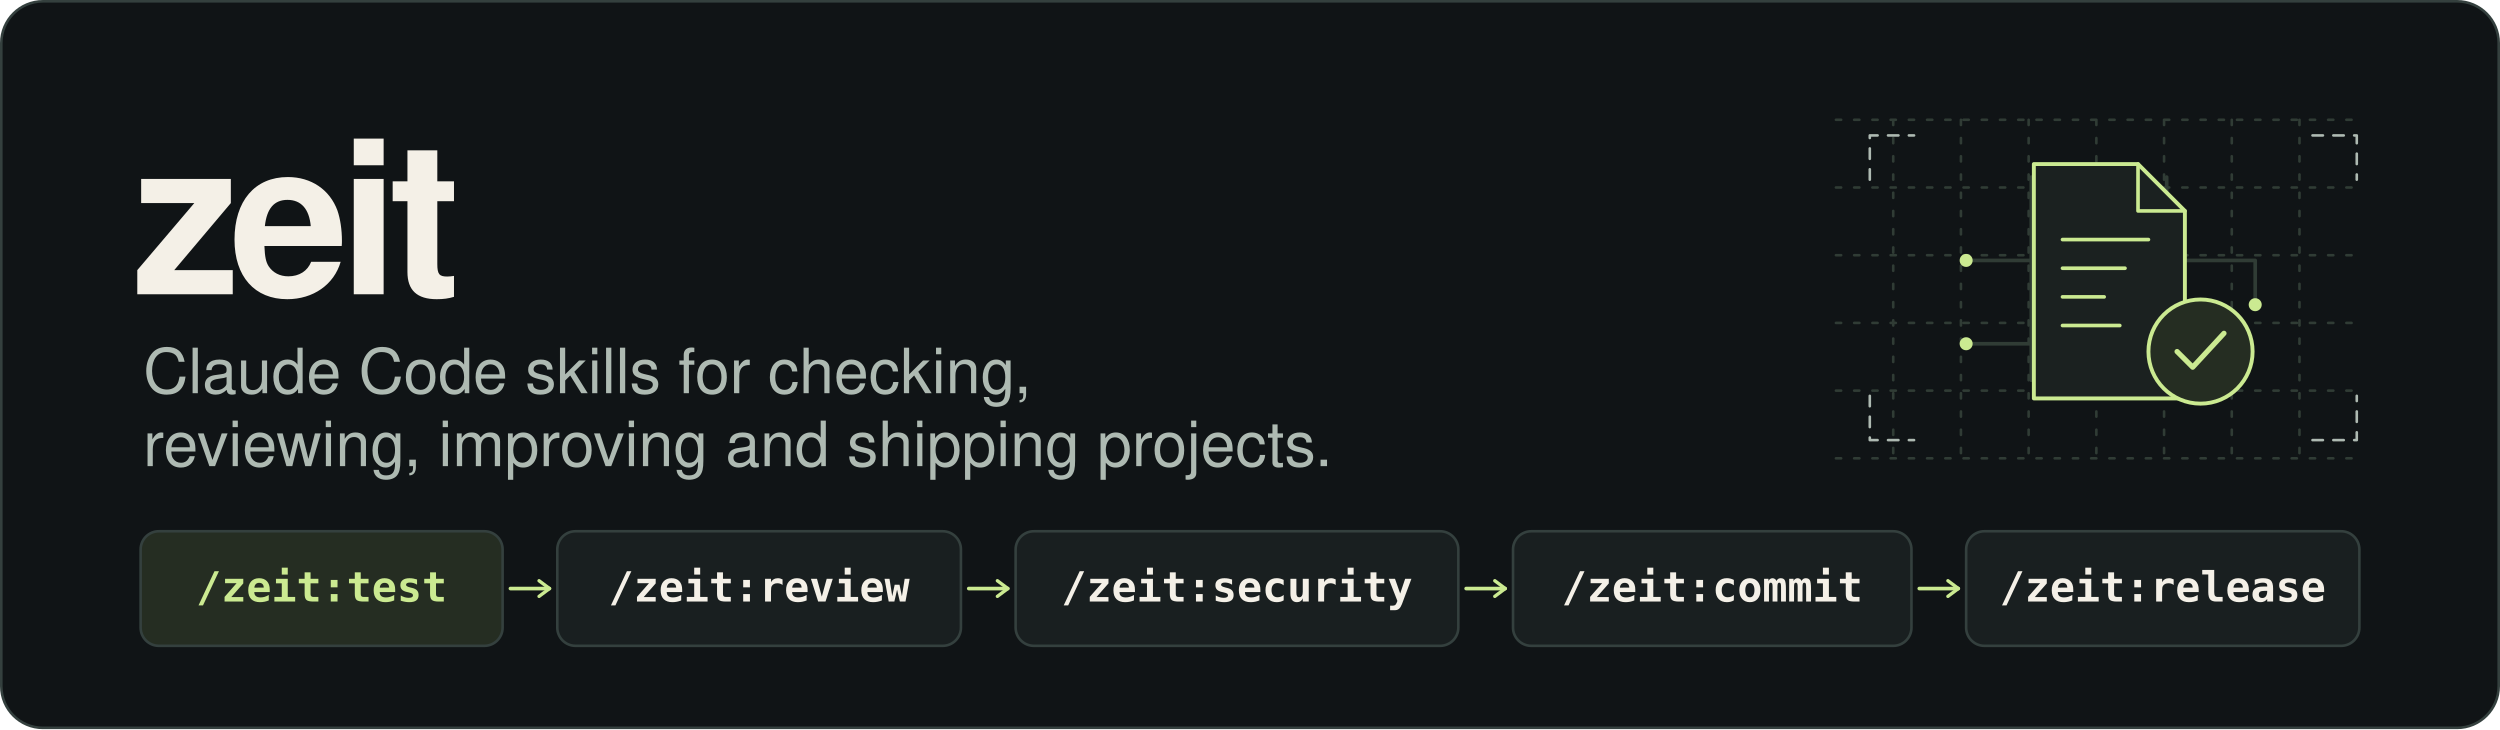
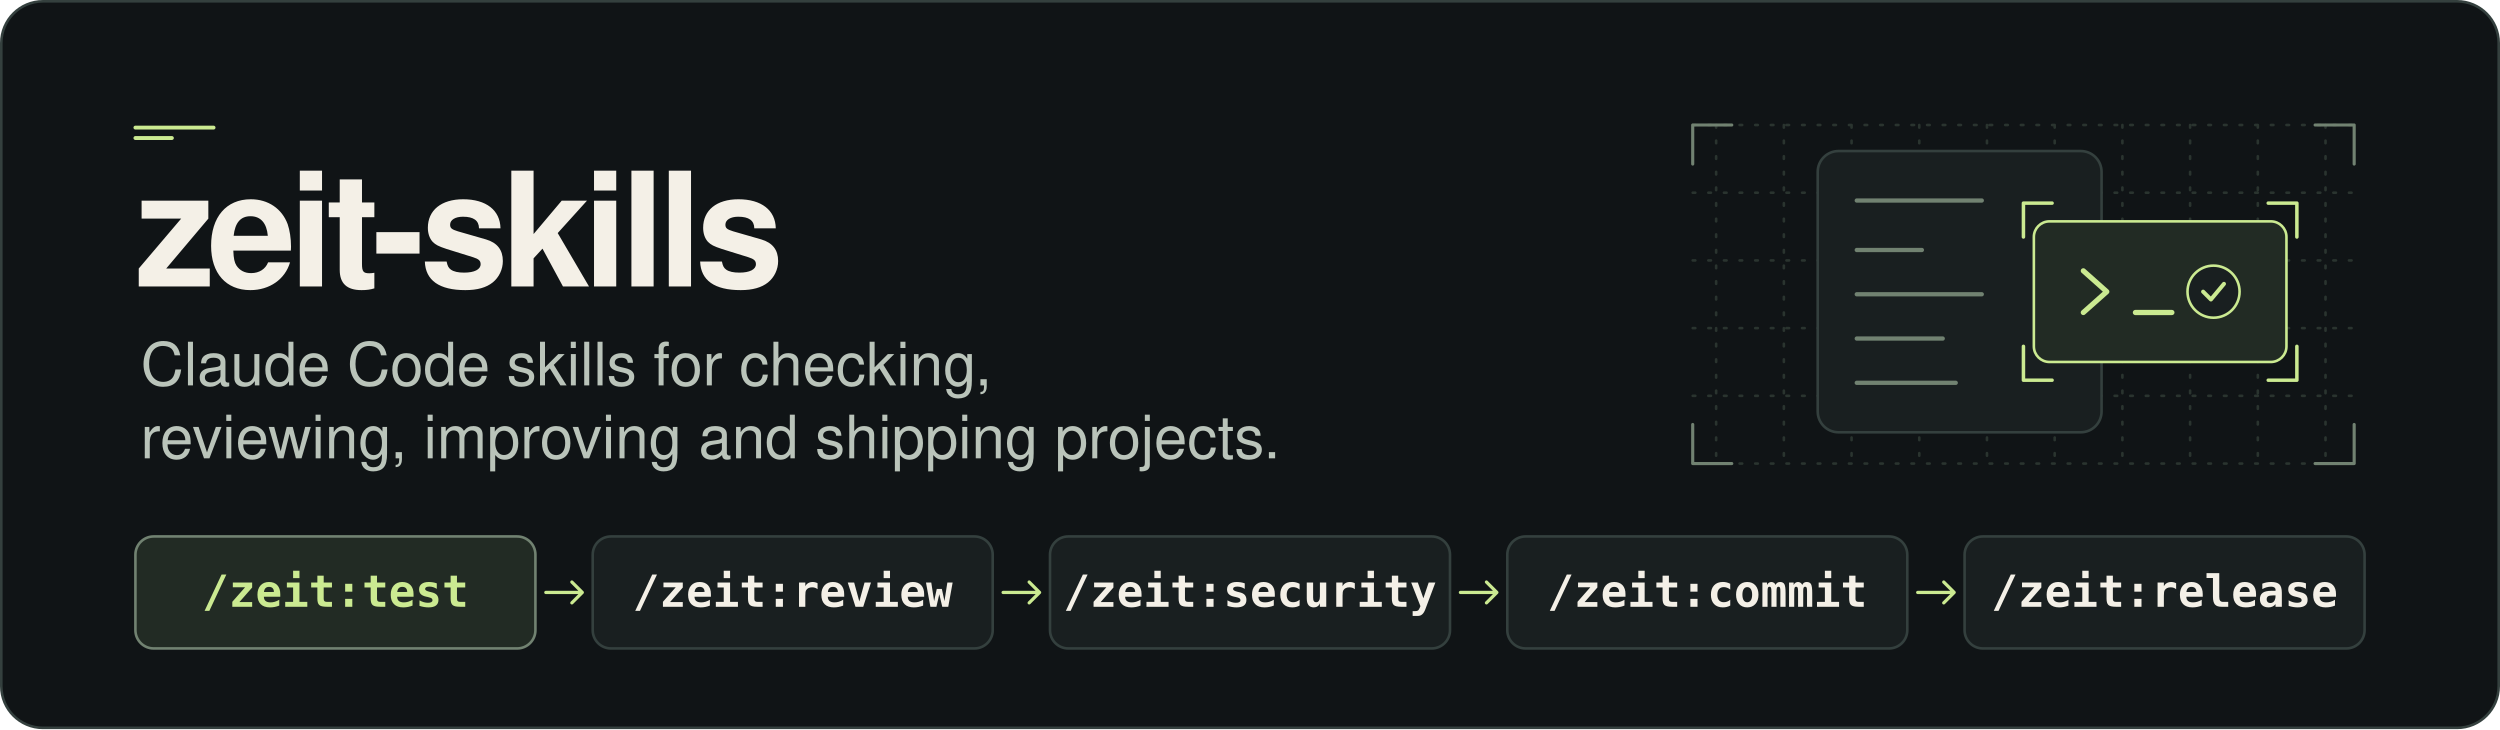
<svg xmlns="http://www.w3.org/2000/svg" width="960" height="280" viewBox="0 0 960 280" role="img" aria-labelledby="title desc">
-   <defs>
-     <marker id="arrow" markerWidth="8" markerHeight="8" refX="6" refY="4" orient="auto" markerUnits="userSpaceOnUse">
-       <path d="m2 1 4 3-4 3" fill="none" stroke="#CBEA91" stroke-width="1.3" stroke-linecap="round" stroke-linejoin="round" />
-     </marker>
-   </defs>
  <rect x="0.5" y="0.5" width="959" height="279" rx="16" fill="#101416" stroke="#34403E" />
-   <text x="51" y="113" fill="#F4F0E7" font-family="Segoe UI, Helvetica, Arial, sans-serif" font-size="82" font-weight="750" letter-spacing="-3.5">zeit</text>
-   <text x="55" y="151" fill="#AEBAB2" font-family="Segoe UI, Helvetica, Arial, sans-serif" font-size="24" font-weight="400">Claude Code skills for checking,</text>
-   <text x="55" y="179" fill="#AEBAB2" font-family="Segoe UI, Helvetica, Arial, sans-serif" font-size="24" font-weight="400">reviewing, improving and shipping projects.</text>
+   <path d="M52 49h30m-30 4h14" fill="none" stroke="#CBEA91" stroke-width="1.5" stroke-linecap="round" stroke-linejoin="round" />
+   <text x="52" y="110" font-family="Segoe UI, Helvetica, Arial, sans-serif" font-size="61" font-weight="700" fill="#F4F0E7" letter-spacing="-2.6">zeit-skills</text>
+   <text x="54" y="148" font-family="Segoe UI, Helvetica, Arial, sans-serif" font-size="23" font-weight="400" fill="#BAC4BA">Claude Code skills for checking,</text>
+   <text x="54" y="176" font-family="Segoe UI, Helvetica, Arial, sans-serif" font-size="23" font-weight="400" fill="#BAC4BA">reviewing, improving and shipping projects.</text>
  <g aria-hidden="true">
-     <path d="M705 46h200m-200 26h200m-200 26h200m-200 26h200m-200 26h200m-200 26h200M727 46v130m26-130v130m26-130v130m26-130v130m26-130v130m26-130v130m26-130v130" fill="none" stroke="#303C35" stroke-width="1" stroke-linecap="round" stroke-linejoin="round" stroke-dasharray="2 5" />
-     <path d="M718 69V52h17m153 0h17v17m-187 83v17h17m153 0h17v-17" fill="none" stroke="#AEBAB2" stroke-width="1" stroke-linecap="round" stroke-linejoin="round" stroke-dasharray="4 4" />
-     <path d="M755 100h27m54 0h30v17m-111 15h37m-12-64v78m52-78v78" fill="none" stroke="#303C35" stroke-width="1.4" stroke-linecap="round" stroke-linejoin="round" />
-     <path d="M781 63h40l18 18v72h-58z" fill="#1B2120" stroke="#CBEA91" stroke-width="1.5" stroke-linejoin="round" />
-     <path d="M821 63v18h18m-47 11h33m-33 11h24m-24 11h16m-16 11h22" fill="none" stroke="#CBEA91" stroke-width="1.4" stroke-linecap="round" stroke-linejoin="round" />
-     <circle cx="845" cy="135" r="20" fill="#252D22" stroke="#CBEA91" stroke-width="1.5" />
-     <path d="m836 135 6 6 12-13" fill="none" stroke="#CBEA91" stroke-width="2" stroke-linecap="round" stroke-linejoin="round" />
-     <circle cx="755" cy="100" r="2.5" fill="#CBEA91" />
-     <circle cx="755" cy="132" r="2.5" fill="#CBEA91" />
-     <circle cx="866" cy="117" r="2.5" fill="#CBEA91" />
+     <path d="M650 48h254m-254 26h254m-254 26h254m-254 26h254m-254 26h254m-254 26h254M659 48v130m26-130v130m26-130v130m26-130v130m26-130v130m26-130v130m26-130v130m26-130v130m26-130v130m26-130v130" fill="none" stroke="#2A342F" stroke-width="1" stroke-linecap="round" stroke-linejoin="round" stroke-dasharray="1 5" />
+     <path d="M650 63V48h15m224 0h15v15M650 163v15h15m224 0h15v-15" fill="none" stroke="#718271" stroke-width="1.2" stroke-linecap="round" stroke-linejoin="round" />
+     <rect x="698" y="58" width="109" height="108" rx="8" fill="#191F20" stroke="#34403E" />
+     <path d="M713 77h48m-48 19h25m-25 17h48m-48 17h33m-33 17h38" fill="none" stroke="#718271" stroke-width="1.65" stroke-linecap="round" stroke-linejoin="round" />
+     <path d="M788 78h-11v13m94-13h11v13m-105 42v13h11m94-13v13h-11" fill="none" stroke="#CBEA91" stroke-width="1.35" stroke-linecap="round" stroke-linejoin="round" />
+     <rect x="781" y="85" width="97" height="54" rx="6" fill="#222B24" stroke="#CBEA91" />
+     <path d="m800 104 9 8-9 8m20 0h14" fill="none" stroke="#CBEA91" stroke-width="2" stroke-linecap="round" stroke-linejoin="round" />
+     <circle cx="850" cy="112" r="10" fill="#191F20" stroke="#CBEA91" />
+     <path d="m846 112 3 3 5-6" fill="none" stroke="#CBEA91" stroke-width="1.55" stroke-linecap="round" stroke-linejoin="round" />
  </g>
-   <rect x="54" y="204" width="139" height="44" rx="7" fill="#252D22" stroke="#34403E" />
-   <text x="123.5" y="231" fill="#CBEA91" font-family="Consolas, SFMono-Regular, Menlo, monospace" font-size="16" font-weight="700" text-anchor="middle">/zeit:test</text>
-   <path d="M196 226h15" fill="none" stroke="#CBEA91" stroke-width="1.4" stroke-linecap="round" stroke-linejoin="round" marker-end="url(#arrow)" />
-   <rect x="214" y="204" width="155" height="44" rx="7" fill="#191F20" stroke="#34403E" />
-   <text x="291.5" y="231" fill="#F4F0E7" font-family="Consolas, SFMono-Regular, Menlo, monospace" font-size="16" font-weight="700" text-anchor="middle">/zeit:review</text>
-   <path d="M372 226h15" fill="none" stroke="#CBEA91" stroke-width="1.4" stroke-linecap="round" stroke-linejoin="round" marker-end="url(#arrow)" />
-   <rect x="390" y="204" width="170" height="44" rx="7" fill="#191F20" stroke="#34403E" />
-   <text x="475" y="231" fill="#F4F0E7" font-family="Consolas, SFMono-Regular, Menlo, monospace" font-size="16" font-weight="700" text-anchor="middle">/zeit:security</text>
-   <path d="M563 226h15" fill="none" stroke="#CBEA91" stroke-width="1.4" stroke-linecap="round" stroke-linejoin="round" marker-end="url(#arrow)" />
-   <rect x="581" y="204" width="153" height="44" rx="7" fill="#191F20" stroke="#34403E" />
-   <text x="657.5" y="231" fill="#F4F0E7" font-family="Consolas, SFMono-Regular, Menlo, monospace" font-size="16" font-weight="700" text-anchor="middle">/zeit:commit</text>
-   <path d="M737 226h15" fill="none" stroke="#CBEA91" stroke-width="1.4" stroke-linecap="round" stroke-linejoin="round" marker-end="url(#arrow)" />
-   <rect x="755" y="204" width="151" height="44" rx="7" fill="#191F20" stroke="#34403E" />
-   <text x="830.5" y="231" fill="#F4F0E7" font-family="Consolas, SFMono-Regular, Menlo, monospace" font-size="16" font-weight="700" text-anchor="middle">/zeit:release</text>
+   <rect x="52" y="206" width="153.6" height="43" rx="7" fill="#222B24" stroke="#718271" />
+   <text x="128.8" y="233" font-family="Consolas, SFMono-Regular, Menlo, monospace" font-size="17" font-weight="700" fill="#CBEA91" text-anchor="middle">/zeit:test</text>
+   <path d="M209.6 227.5h14m-4-4 4 4-4 4" fill="none" stroke="#CBEA91" stroke-width="1.25" stroke-linecap="round" stroke-linejoin="round" />
+   <rect x="227.6" y="206" width="153.6" height="43" rx="7" fill="#191F20" stroke="#34403E" />
+   <text x="304.4" y="233" font-family="Consolas, SFMono-Regular, Menlo, monospace" font-size="17" font-weight="700" fill="#F4F0E7" text-anchor="middle">/zeit:review</text>
+   <path d="M385.2 227.5h14m-4-4 4 4-4 4" fill="none" stroke="#CBEA91" stroke-width="1.25" stroke-linecap="round" stroke-linejoin="round" />
+   <rect x="403.2" y="206" width="153.6" height="43" rx="7" fill="#191F20" stroke="#34403E" />
+   <text x="480" y="233" font-family="Consolas, SFMono-Regular, Menlo, monospace" font-size="17" font-weight="700" fill="#F4F0E7" text-anchor="middle">/zeit:security</text>
+   <path d="M560.8 227.5h14m-4-4 4 4-4 4" fill="none" stroke="#CBEA91" stroke-width="1.25" stroke-linecap="round" stroke-linejoin="round" />
+   <rect x="578.8" y="206" width="153.6" height="43" rx="7" fill="#191F20" stroke="#34403E" />
+   <text x="655.6" y="233" font-family="Consolas, SFMono-Regular, Menlo, monospace" font-size="17" font-weight="700" fill="#F4F0E7" text-anchor="middle">/zeit:commit</text>
+   <path d="M736.4 227.5h14m-4-4 4 4-4 4" fill="none" stroke="#CBEA91" stroke-width="1.25" stroke-linecap="round" stroke-linejoin="round" />
+   <rect x="754.4" y="206" width="153.6" height="43" rx="7" fill="#191F20" stroke="#34403E" />
+   <text x="831.2" y="233" font-family="Consolas, SFMono-Regular, Menlo, monospace" font-size="17" font-weight="700" fill="#F4F0E7" text-anchor="middle">/zeit:release</text>
</svg>
